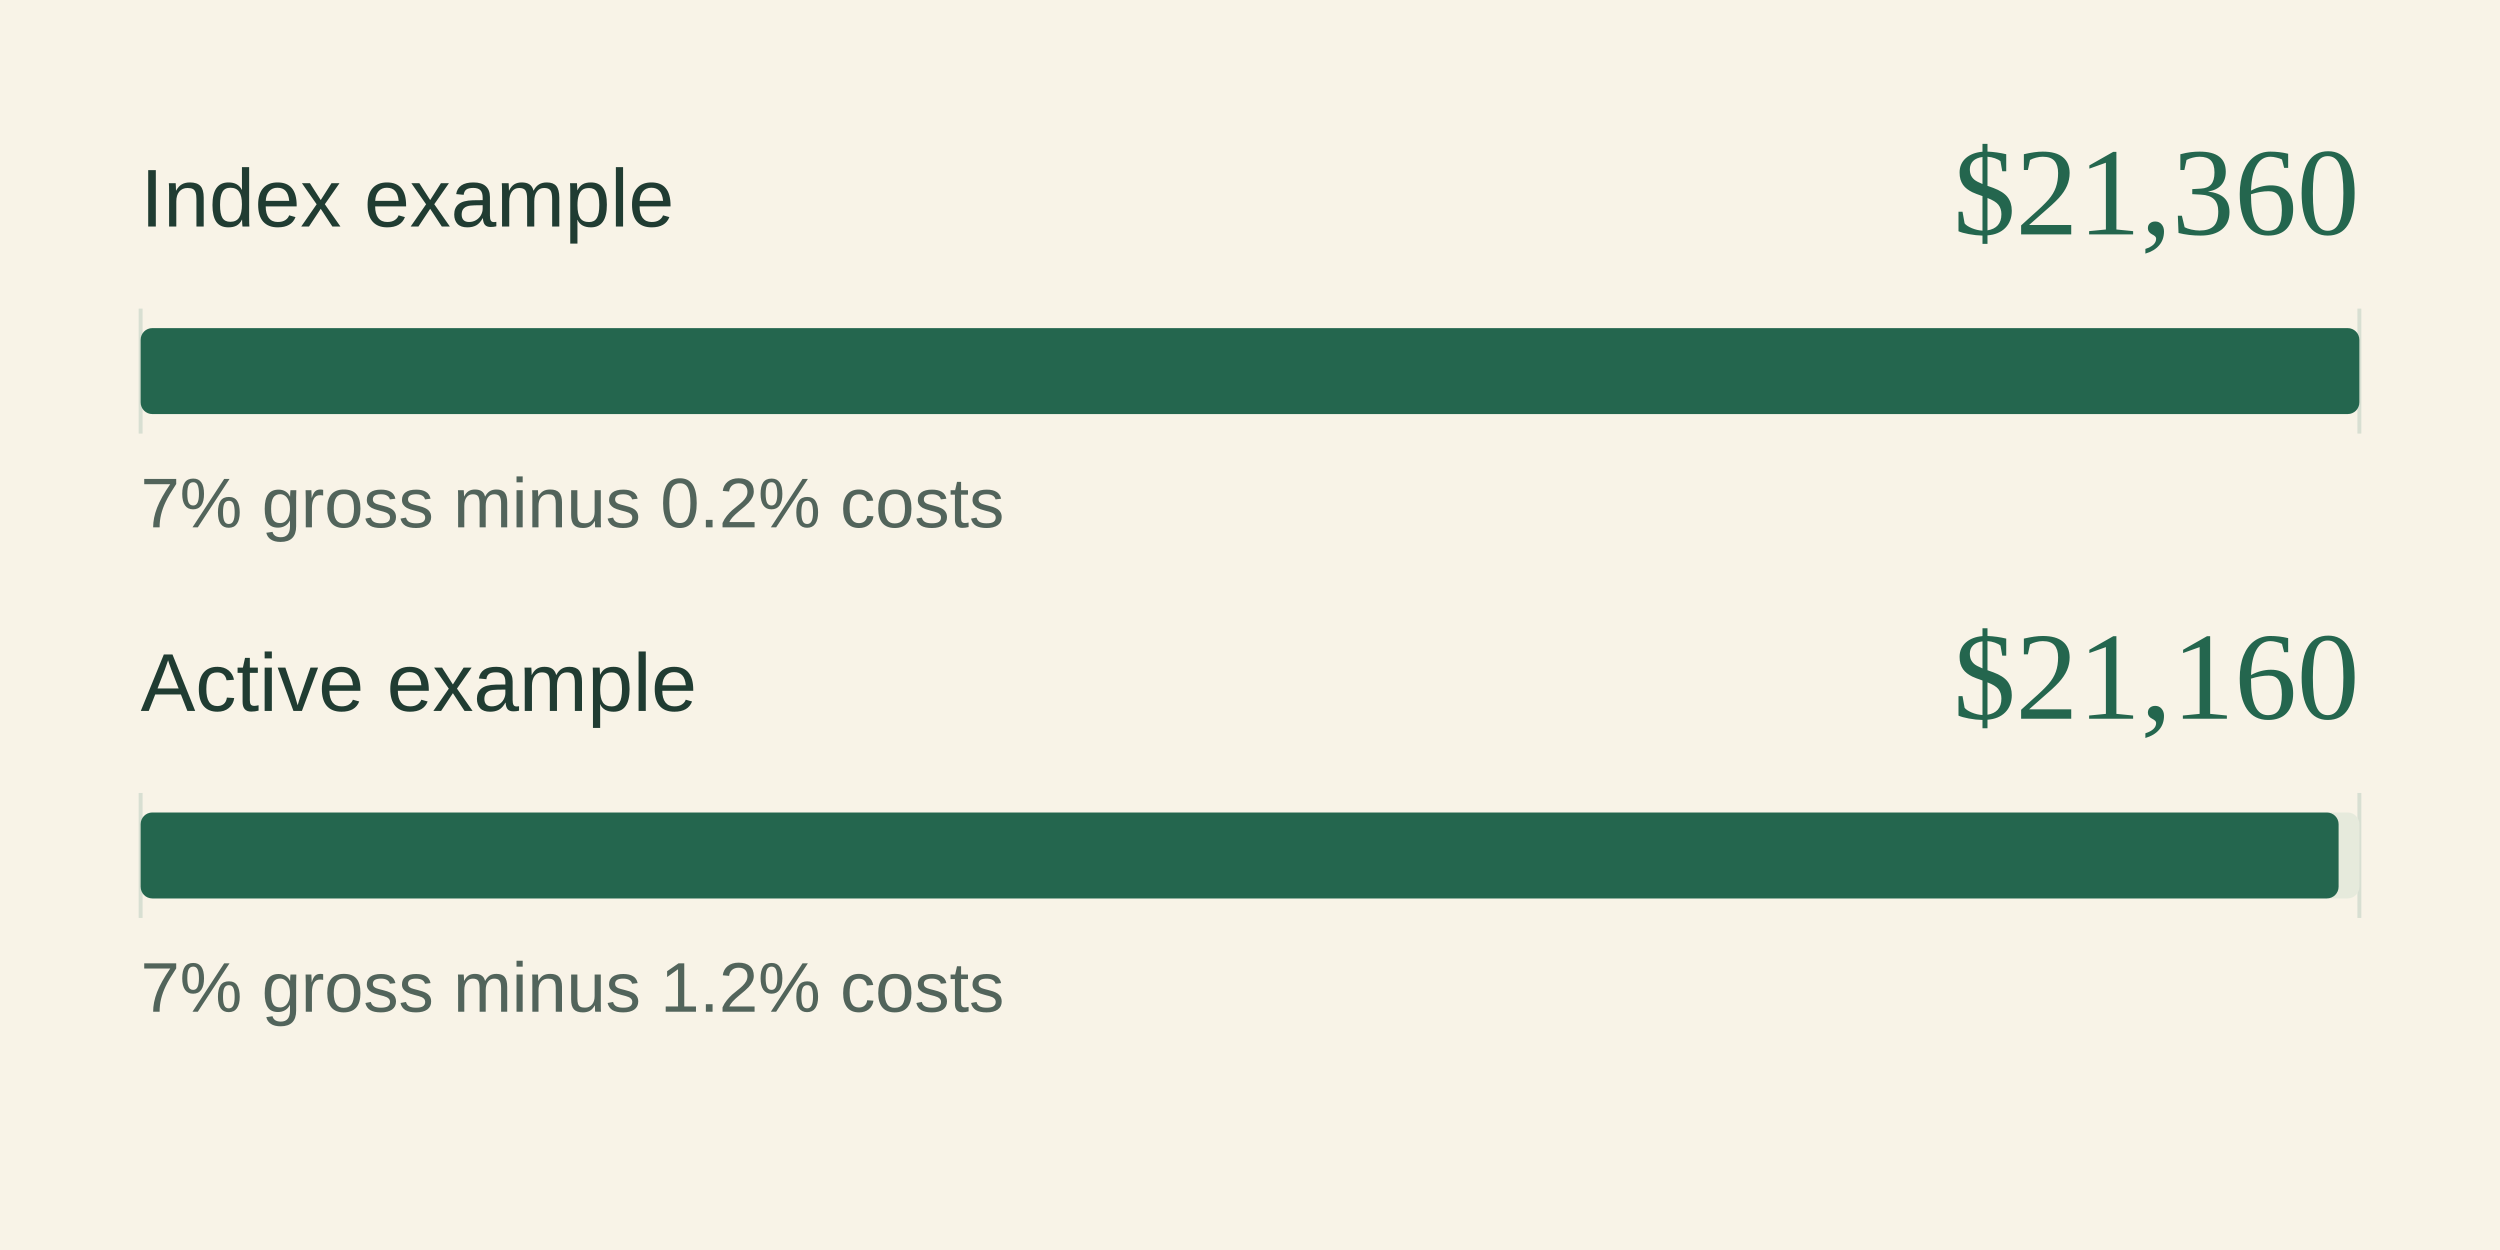
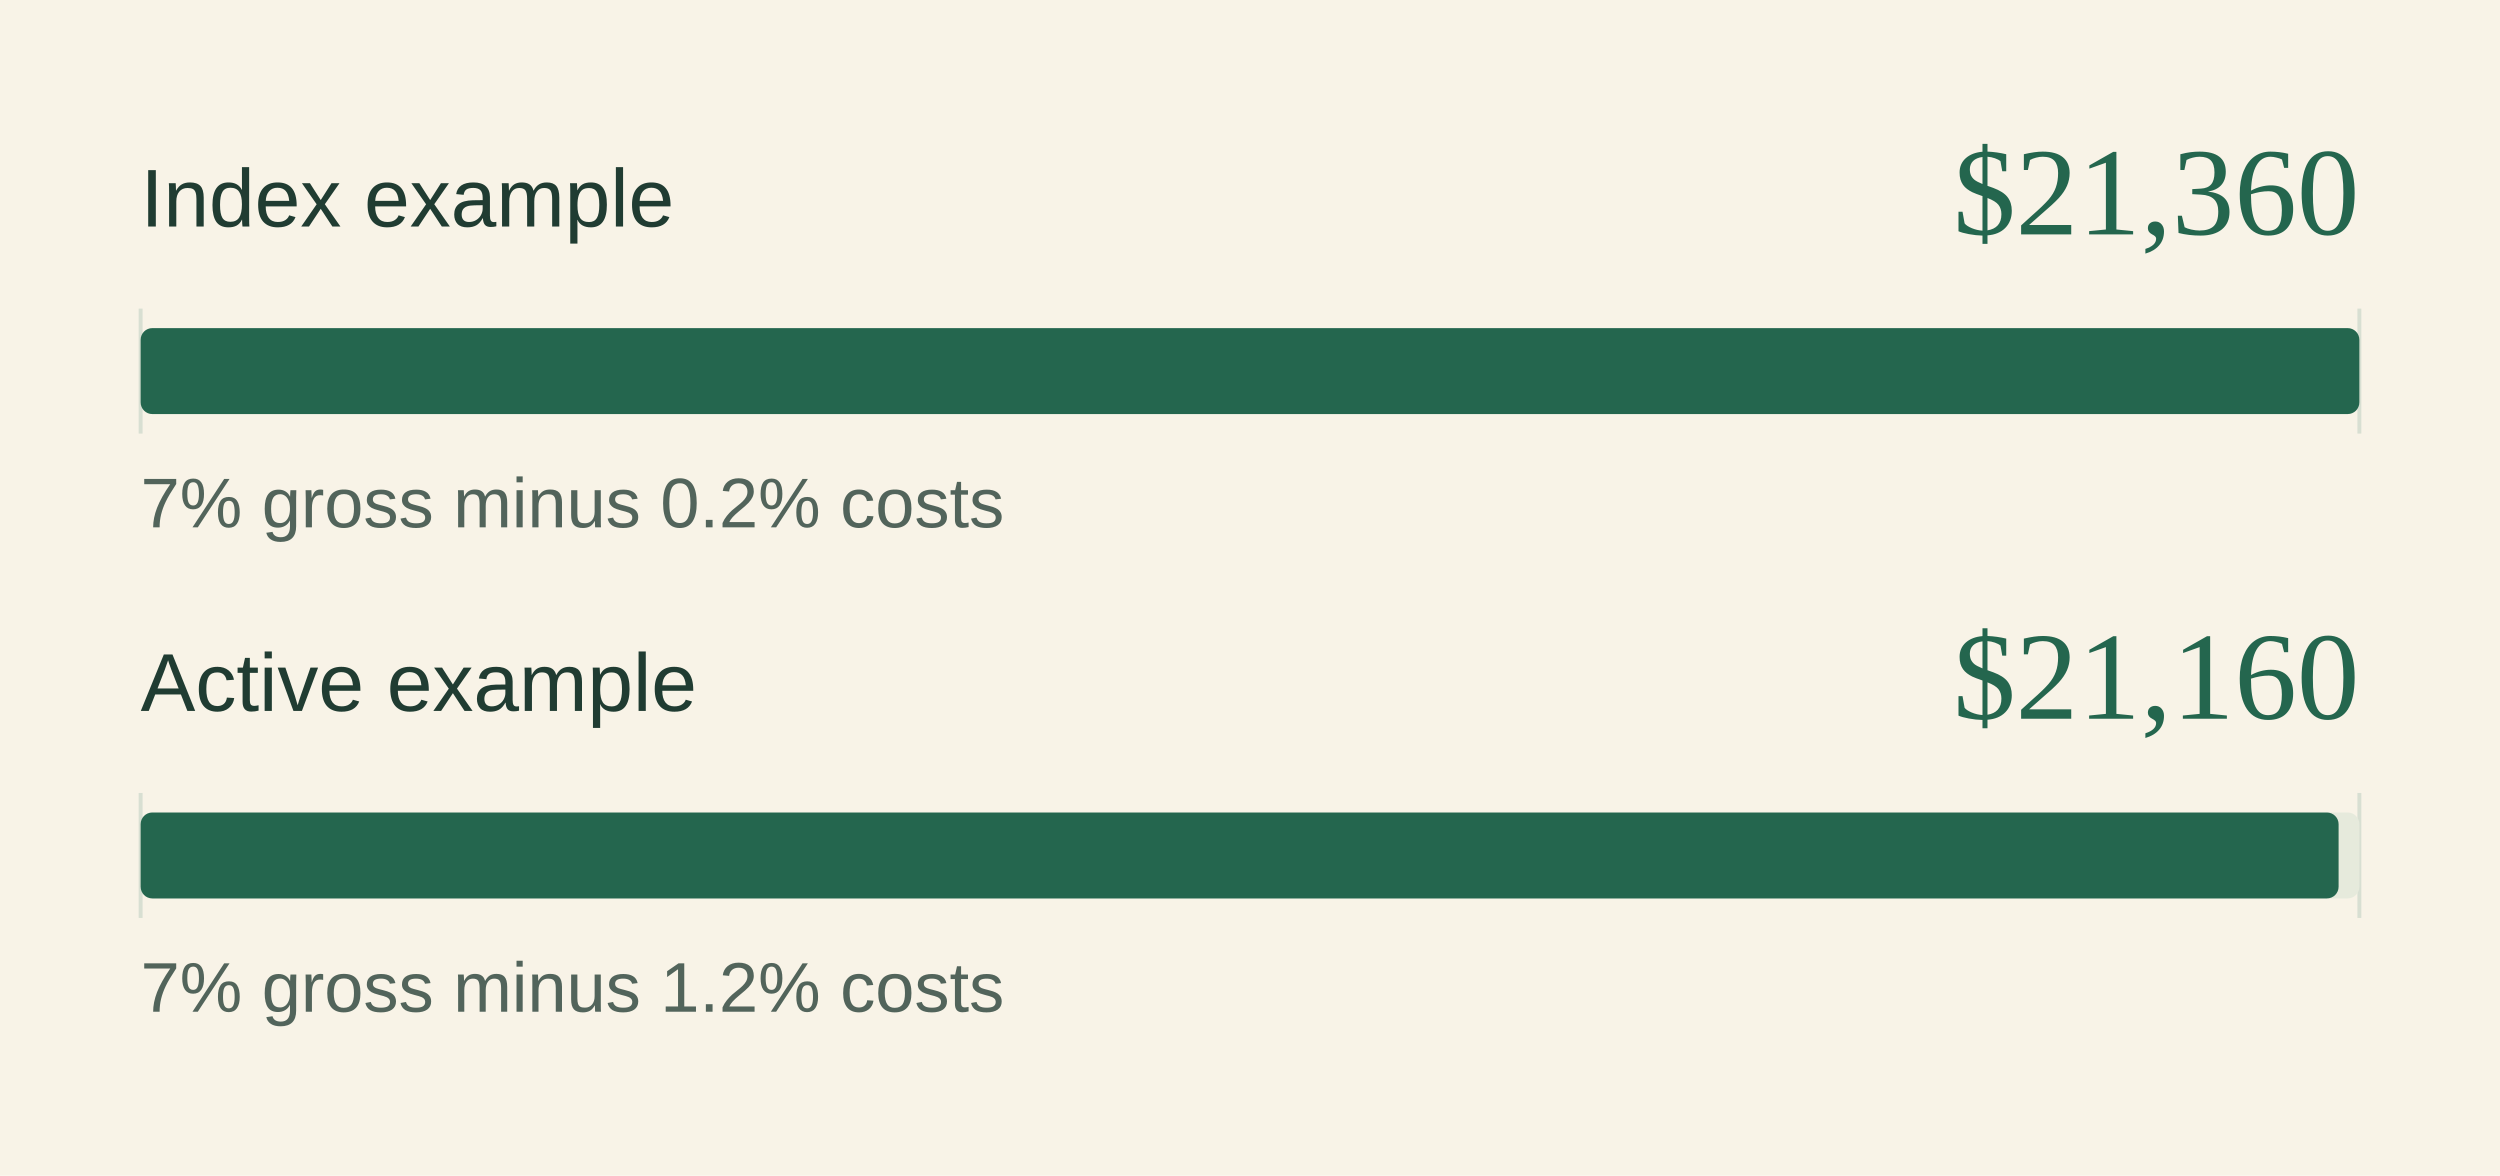
- <svg xmlns="http://www.w3.org/2000/svg" width="640" height="320" viewBox="0 0 640 320" data-layout="bars" role="img" aria-labelledby="title description">
-   <rect width="640" height="320" fill="#f8f3e7" />
+ <svg xmlns="http://www.w3.org/2000/svg" width="640" height="301" viewBox="0 0 640 301" data-layout="bars" role="img" aria-labelledby="title description">
+   <rect width="640" height="301" fill="#f8f3e7" />
  <g font-family="Arial, Helvetica, sans-serif">
    <g data-value="21360" data-row="0">
      <text x="36" y="58" font-size="21" font-weight="500" fill="#203c32" text-anchor="start">
        <tspan x="36" dy="0">Index example</tspan>
      </text>
      <text x="604" y="60" font-size="32" font-weight="400" fill="#24664e" text-anchor="end" font-family="Georgia, Times New Roman, serif">
        <tspan x="604" dy="0">$21,360</tspan>
      </text>
      <path d="M36 79v32 M604 79v32" stroke="#d8dfd2" />
      <rect x="36" y="84" width="568" height="22" rx="3" fill="#e6eadc" />
      <rect data-bar="true" x="36" y="84" width="568.000" height="22" rx="3" fill="#24664e" />
      <text x="36" y="135" font-size="18" font-weight="400" fill="#52645b" text-anchor="start">
        <tspan x="36" dy="0">7% gross minus 0.2% costs</tspan>
      </text>
    </g>
    <g data-value="21160" data-row="1">
      <text x="36" y="182" font-size="21" font-weight="500" fill="#203c32" text-anchor="start">
        <tspan x="36" dy="0">Active example</tspan>
      </text>
      <text x="604" y="184" font-size="32" font-weight="400" fill="#24664e" text-anchor="end" font-family="Georgia, Times New Roman, serif">
        <tspan x="604" dy="0">$21,160</tspan>
      </text>
      <path d="M36 203v32 M604 203v32" stroke="#d8dfd2" />
      <rect x="36" y="208" width="568" height="22" rx="3" fill="#e6eadc" />
      <rect data-bar="true" x="36" y="208" width="562.682" height="22" rx="3" fill="#24664e" />
      <text x="36" y="259" font-size="18" font-weight="400" fill="#52645b" text-anchor="start">
        <tspan x="36" dy="0">7% gross minus 1.2% costs</tspan>
      </text>
    </g>
  </g>
</svg>
